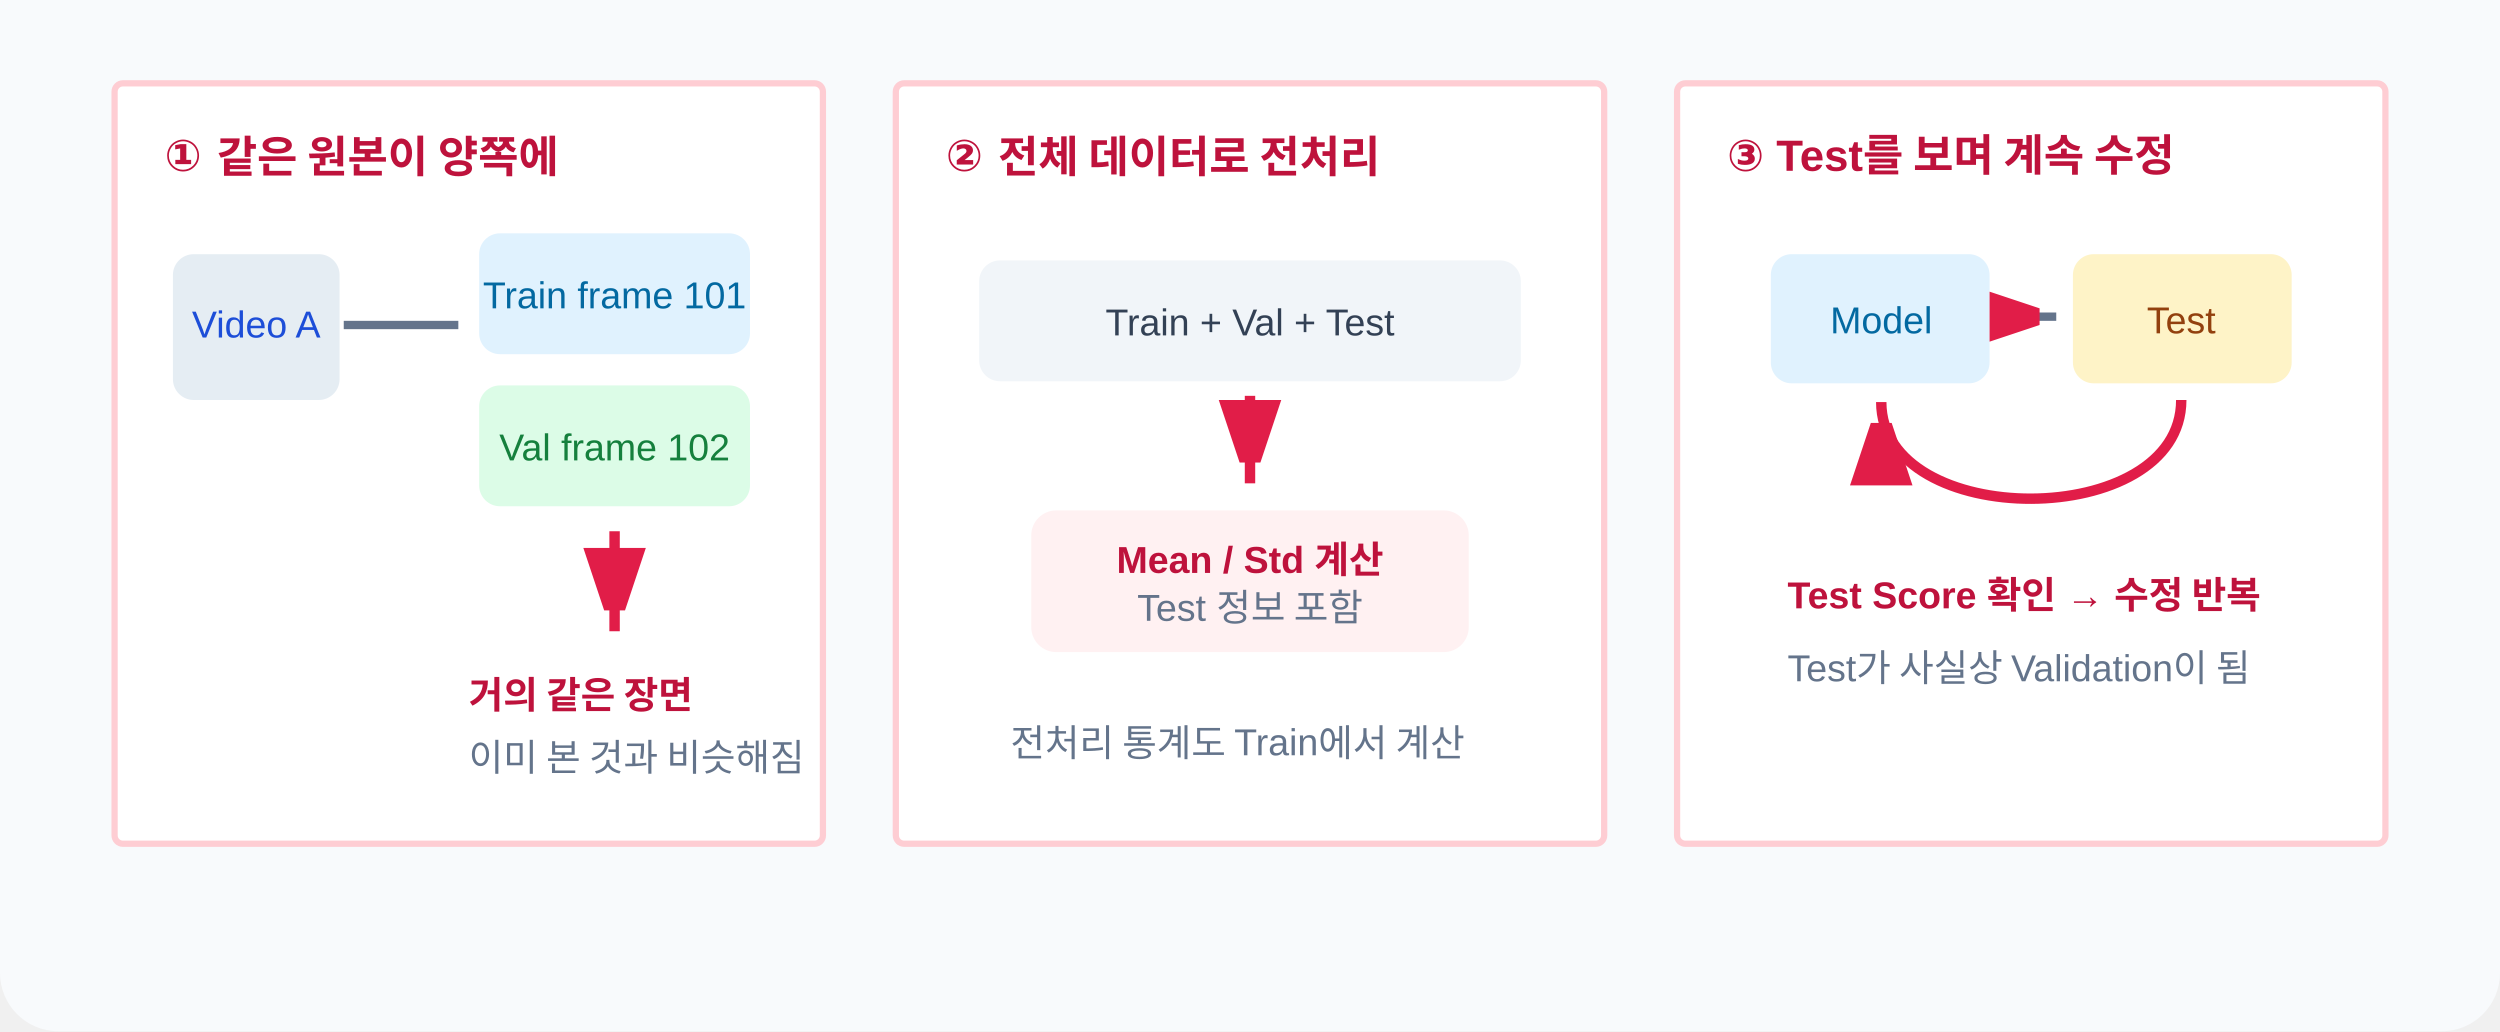
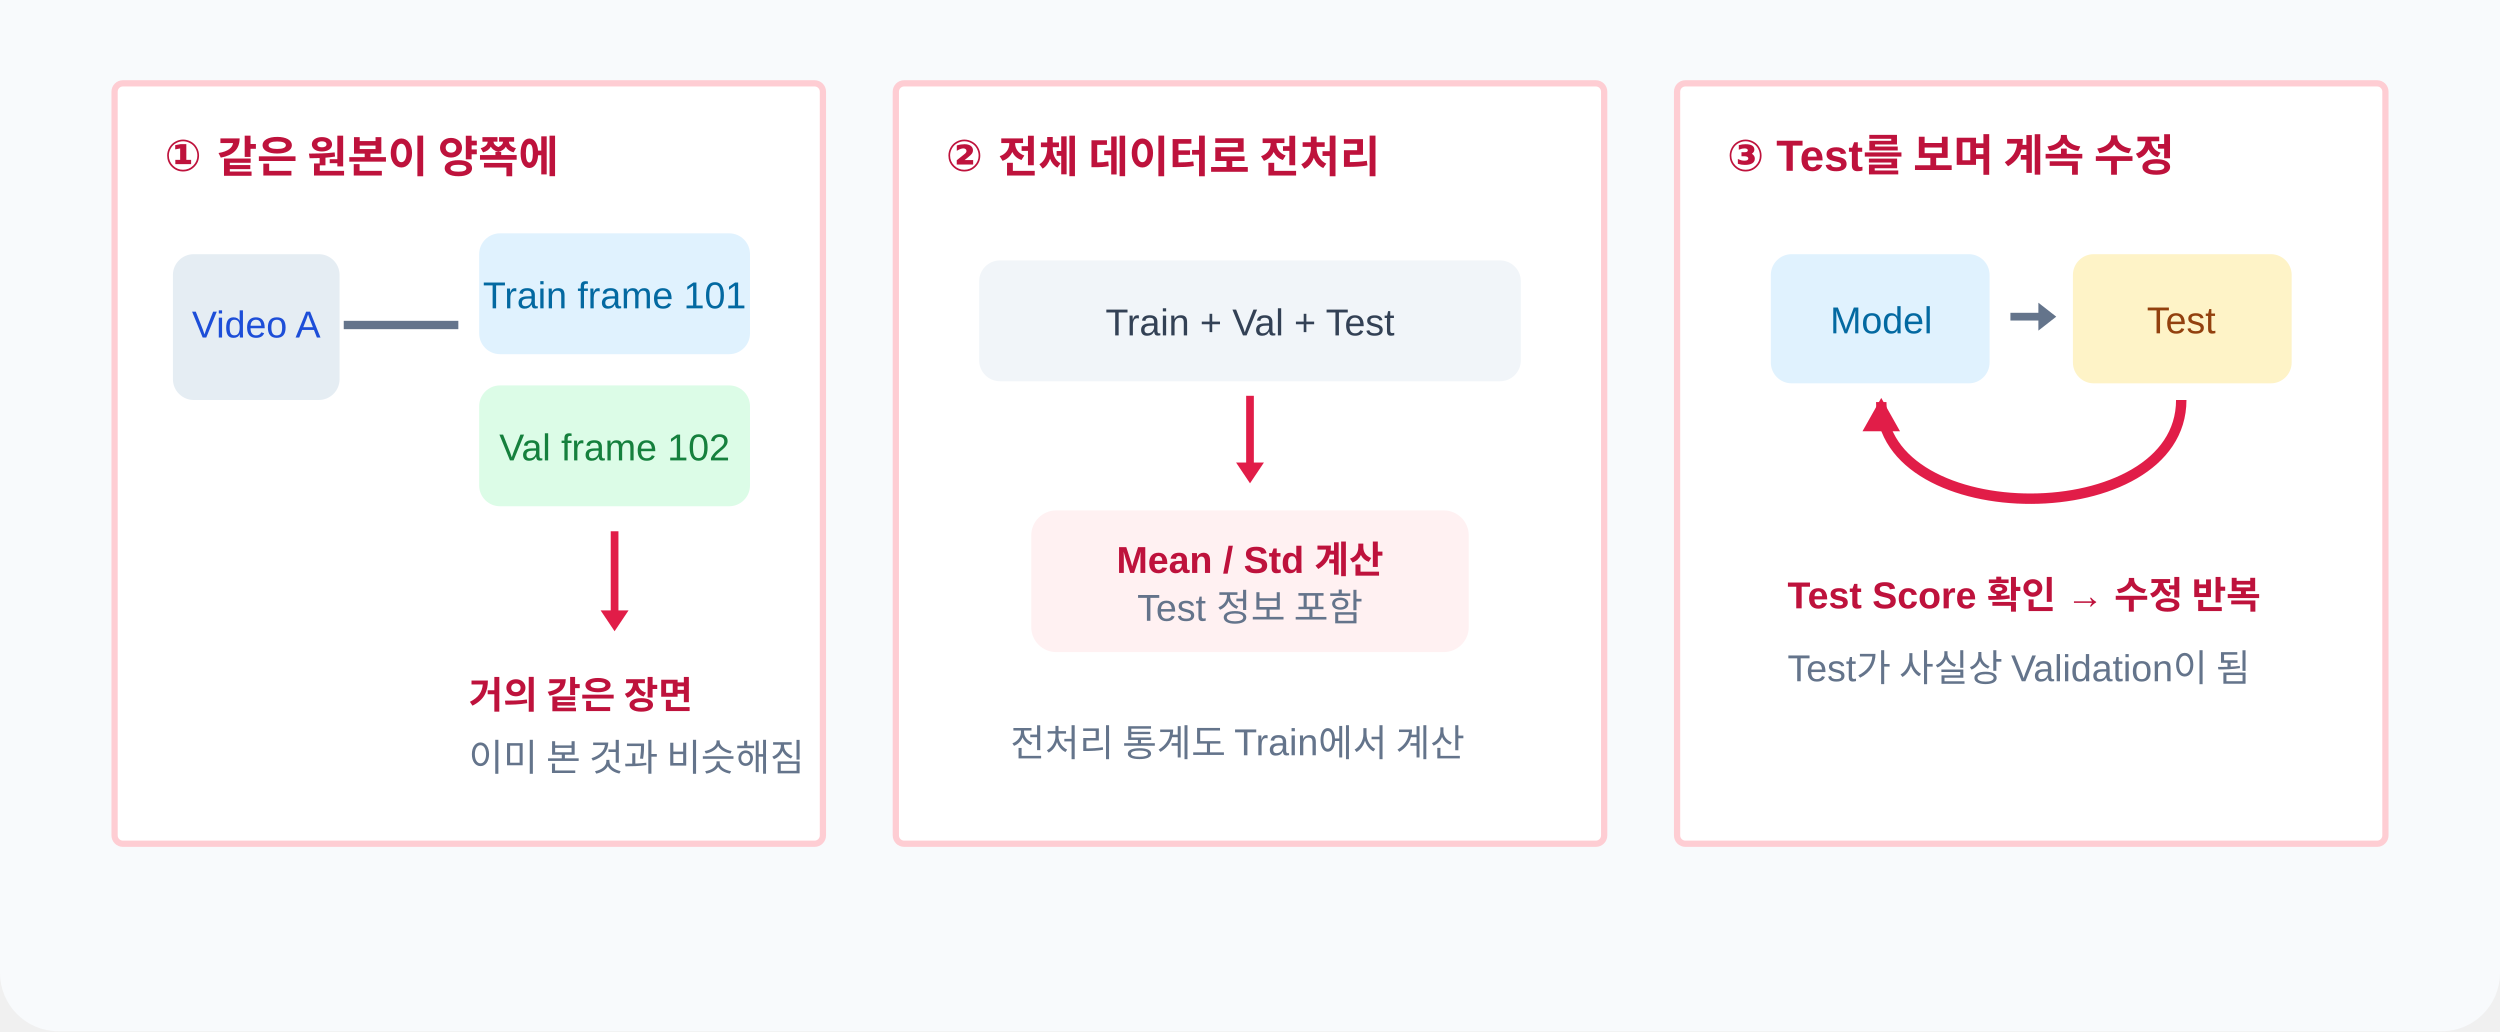
<svg xmlns="http://www.w3.org/2000/svg" viewBox="0 105 1200 495" role="img" aria-label="대표적인 Data Leakage 세 가지를 보여주는 그림">
  <defs>
    <marker id="redArrow" markerWidth="6" markerHeight="6" refX="8" refY="3" orient="auto">
      <path d="M0 0L0 6L9 3z" fill="#e11d48" />
    </marker>
  </defs>
  <rect width="1200" height="600" rx="28" fill="#f8fafc" />
  <g transform="translate(55 145)" font-family="Arial, Noto Sans KR, sans-serif">
    <g transform="translate(0 0)">
      <rect width="340" height="365" rx="4" fill="#fff" stroke="#fecdd3" stroke-width="3" />
      <text x="24" y="42" font-size="21" font-weight="700" fill="#be123c">① 같은 원본이 양쪽에</text>
      <rect x="28" y="82" width="80" height="70" rx="10" fill="#e5edf3" />
      <text x="68" y="122" text-anchor="middle" font-size="18" fill="#1d4ed8">Video A</text>
      <path d="M110 116H165" stroke="#64748b" stroke-width="4" fill="none" />
      <rect x="175" y="72" width="130" height="58" rx="10" fill="#e0f2fe" />
      <text x="240" y="108" text-anchor="middle" font-size="18" fill="#0369a1">Train frame 101</text>
      <rect x="175" y="145" width="130" height="58" rx="10" fill="#dcfce7" />
      <text x="240" y="181" text-anchor="middle" font-size="18" fill="#15803d">Val frame 102</text>
-       <path d="M240 215v48" stroke="#e11d48" stroke-width="5" marker-end="url(#redArrow)" fill="none" />
+       <path data-arrow-shape="solid" data-arrow-x1="240" data-arrow-y1="215" data-arrow-x2="240" data-arrow-y2="263" d="M238.15 215 L238.15 253 L233.3 253 L240 263 L246.7 253 L241.85 253 L241.85 215 Z" fill="#e11d48" />
      <text x="170" y="300" font-size="18" font-weight="700" fill="#be123c">거의 같은 장면</text>
      <text x="170" y="330" font-size="18" fill="#64748b">이미 본 것과 비슷해짐</text>
    </g>
    <g transform="translate(375 0)">
      <rect width="340" height="365" rx="4" fill="#fff" stroke="#fecdd3" stroke-width="3" />
      <text x="24" y="42" font-size="21" font-weight="700" fill="#be123c">② 전체 데이터로 전처리</text>
      <rect x="40" y="85" width="260" height="58" rx="10" fill="#f1f5f9" />
      <text x="170" y="121" text-anchor="middle" font-size="18" fill="#334155">Train + Val + Test</text>
-       <path d="M170 150v42" stroke="#e11d48" stroke-width="5" marker-end="url(#redArrow)" fill="none" />
+       <path data-arrow-shape="solid" data-arrow-x1="170" data-arrow-y1="150" data-arrow-x2="170" data-arrow-y2="192" d="M168.15 150 L168.15 182 L163.3 182 L170 192 L176.7 182 L171.85 182 L171.85 150 Z" fill="#e11d48" />
      <rect x="65" y="205" width="210" height="68" rx="12" fill="#fff1f2" />
      <text x="170" y="235" text-anchor="middle" font-size="18" font-weight="700" fill="#be123c">Mean / Std 계산</text>
      <text x="170" y="258" text-anchor="middle" font-size="18" fill="#64748b">Test 정보 포함</text>
      <text x="55" y="323" font-size="18" fill="#64748b">전처리 통계도 Train에서 계산</text>
    </g>
    <g transform="translate(750 0)">
      <rect width="340" height="365" rx="4" fill="#fff" stroke="#fecdd3" stroke-width="3" />
      <text x="24" y="42" font-size="21" font-weight="700" fill="#be123c">③ Test를 보며 계속 수정</text>
      <rect x="45" y="82" width="105" height="62" rx="10" fill="#e0f2fe" />
      <text x="98" y="120" text-anchor="middle" font-size="18" fill="#0369a1">Model</text>
      <rect x="190" y="82" width="105" height="62" rx="10" fill="#fef3c7" />
      <text x="242" y="120" text-anchor="middle" font-size="18" fill="#92400e">Test</text>
-       <path d="M160 112h22" stroke="#64748b" stroke-width="4" marker-end="url(#redArrow)" fill="none" />
-       <path d="M242 152 C242 215 98 215 98 153" fill="none" stroke="#e11d48" stroke-width="5" marker-end="url(#redArrow)" />
+       <path data-arrow-shape="solid" data-arrow-x1="160" data-arrow-y1="112" data-arrow-x2="182" data-arrow-y2="112" d="M160 113.85 L173.42 113.85 L173.42 118.7 L182 112 L173.42 105.3 L173.42 110.15 L160 110.15 Z" fill="#64748b" />
+       <path d="M242 152 C242 215 98 215 98 153" fill="none" stroke="#e11d48" stroke-width="5" />
+       <path data-arrow-shape="joined-tip" d="M89 167 L98 151 L107 167 Z" fill="#e11d48" />
      <text x="53" y="252" font-size="18" font-weight="700" fill="#be123c">Test Score 확인 → 수정 반복</text>
      <text x="53" y="287" font-size="18" fill="#64748b">Test가 사실상 Validation이 됨</text>
    </g>
  </g>
</svg>
